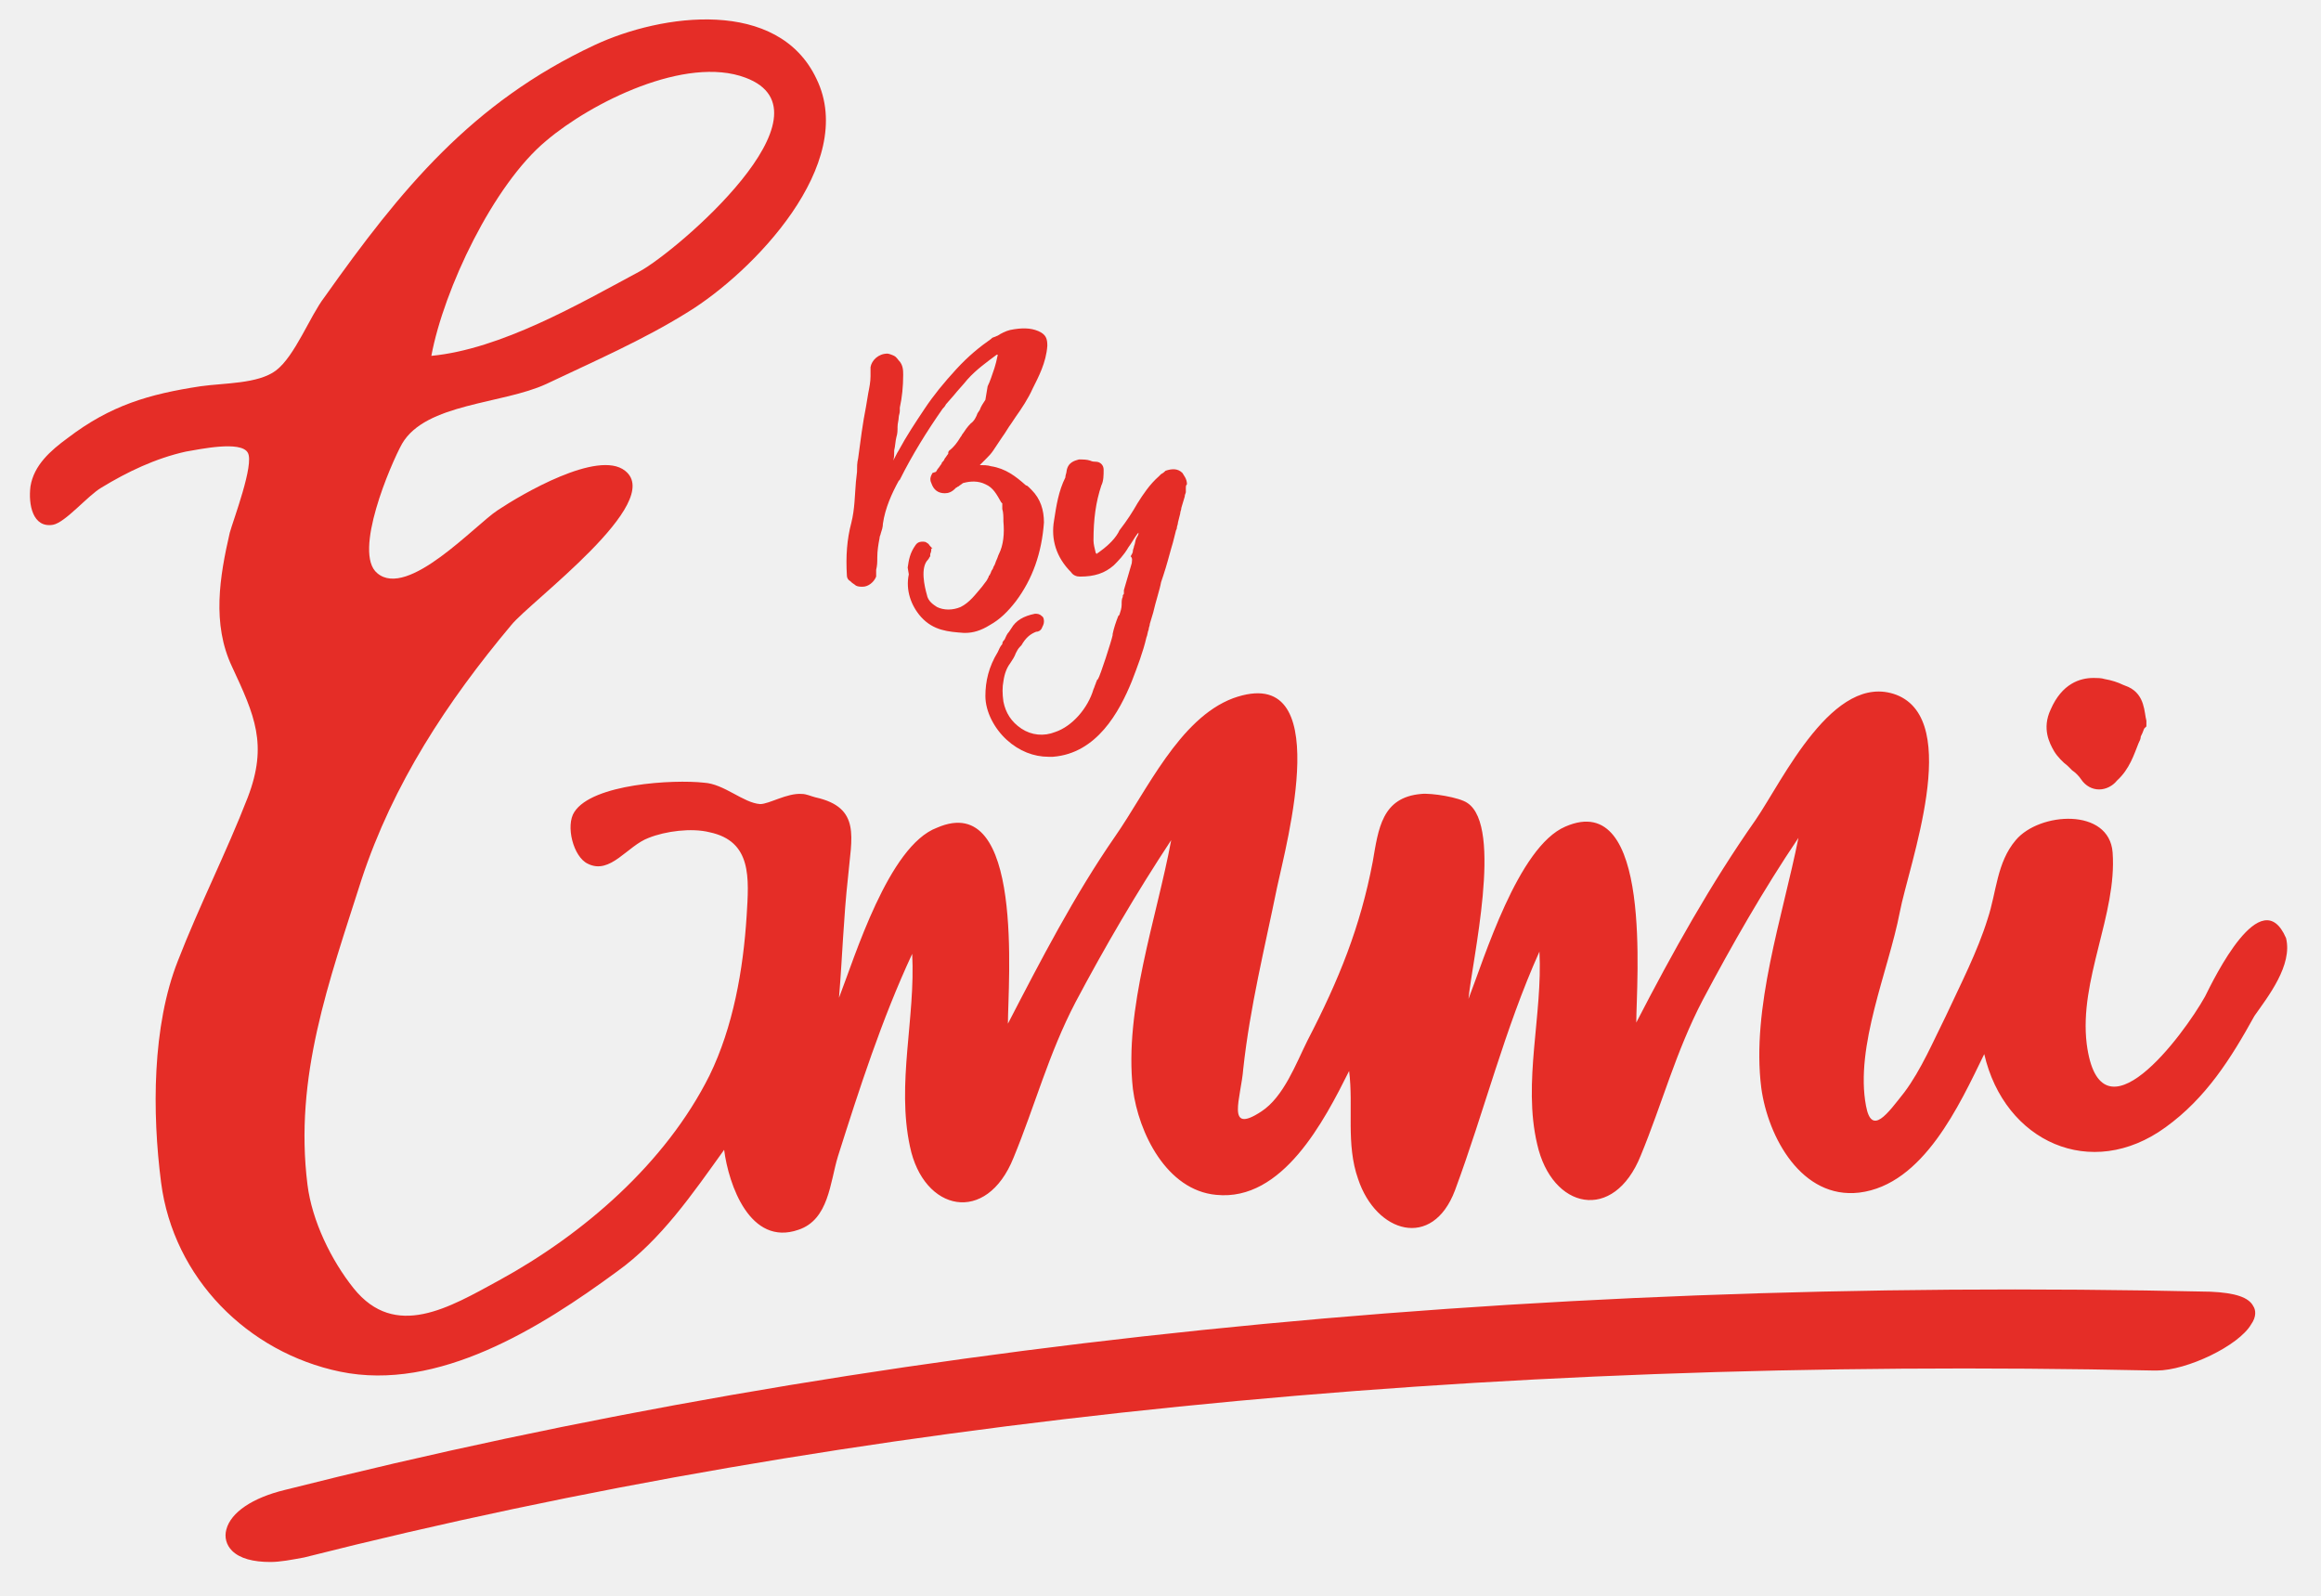
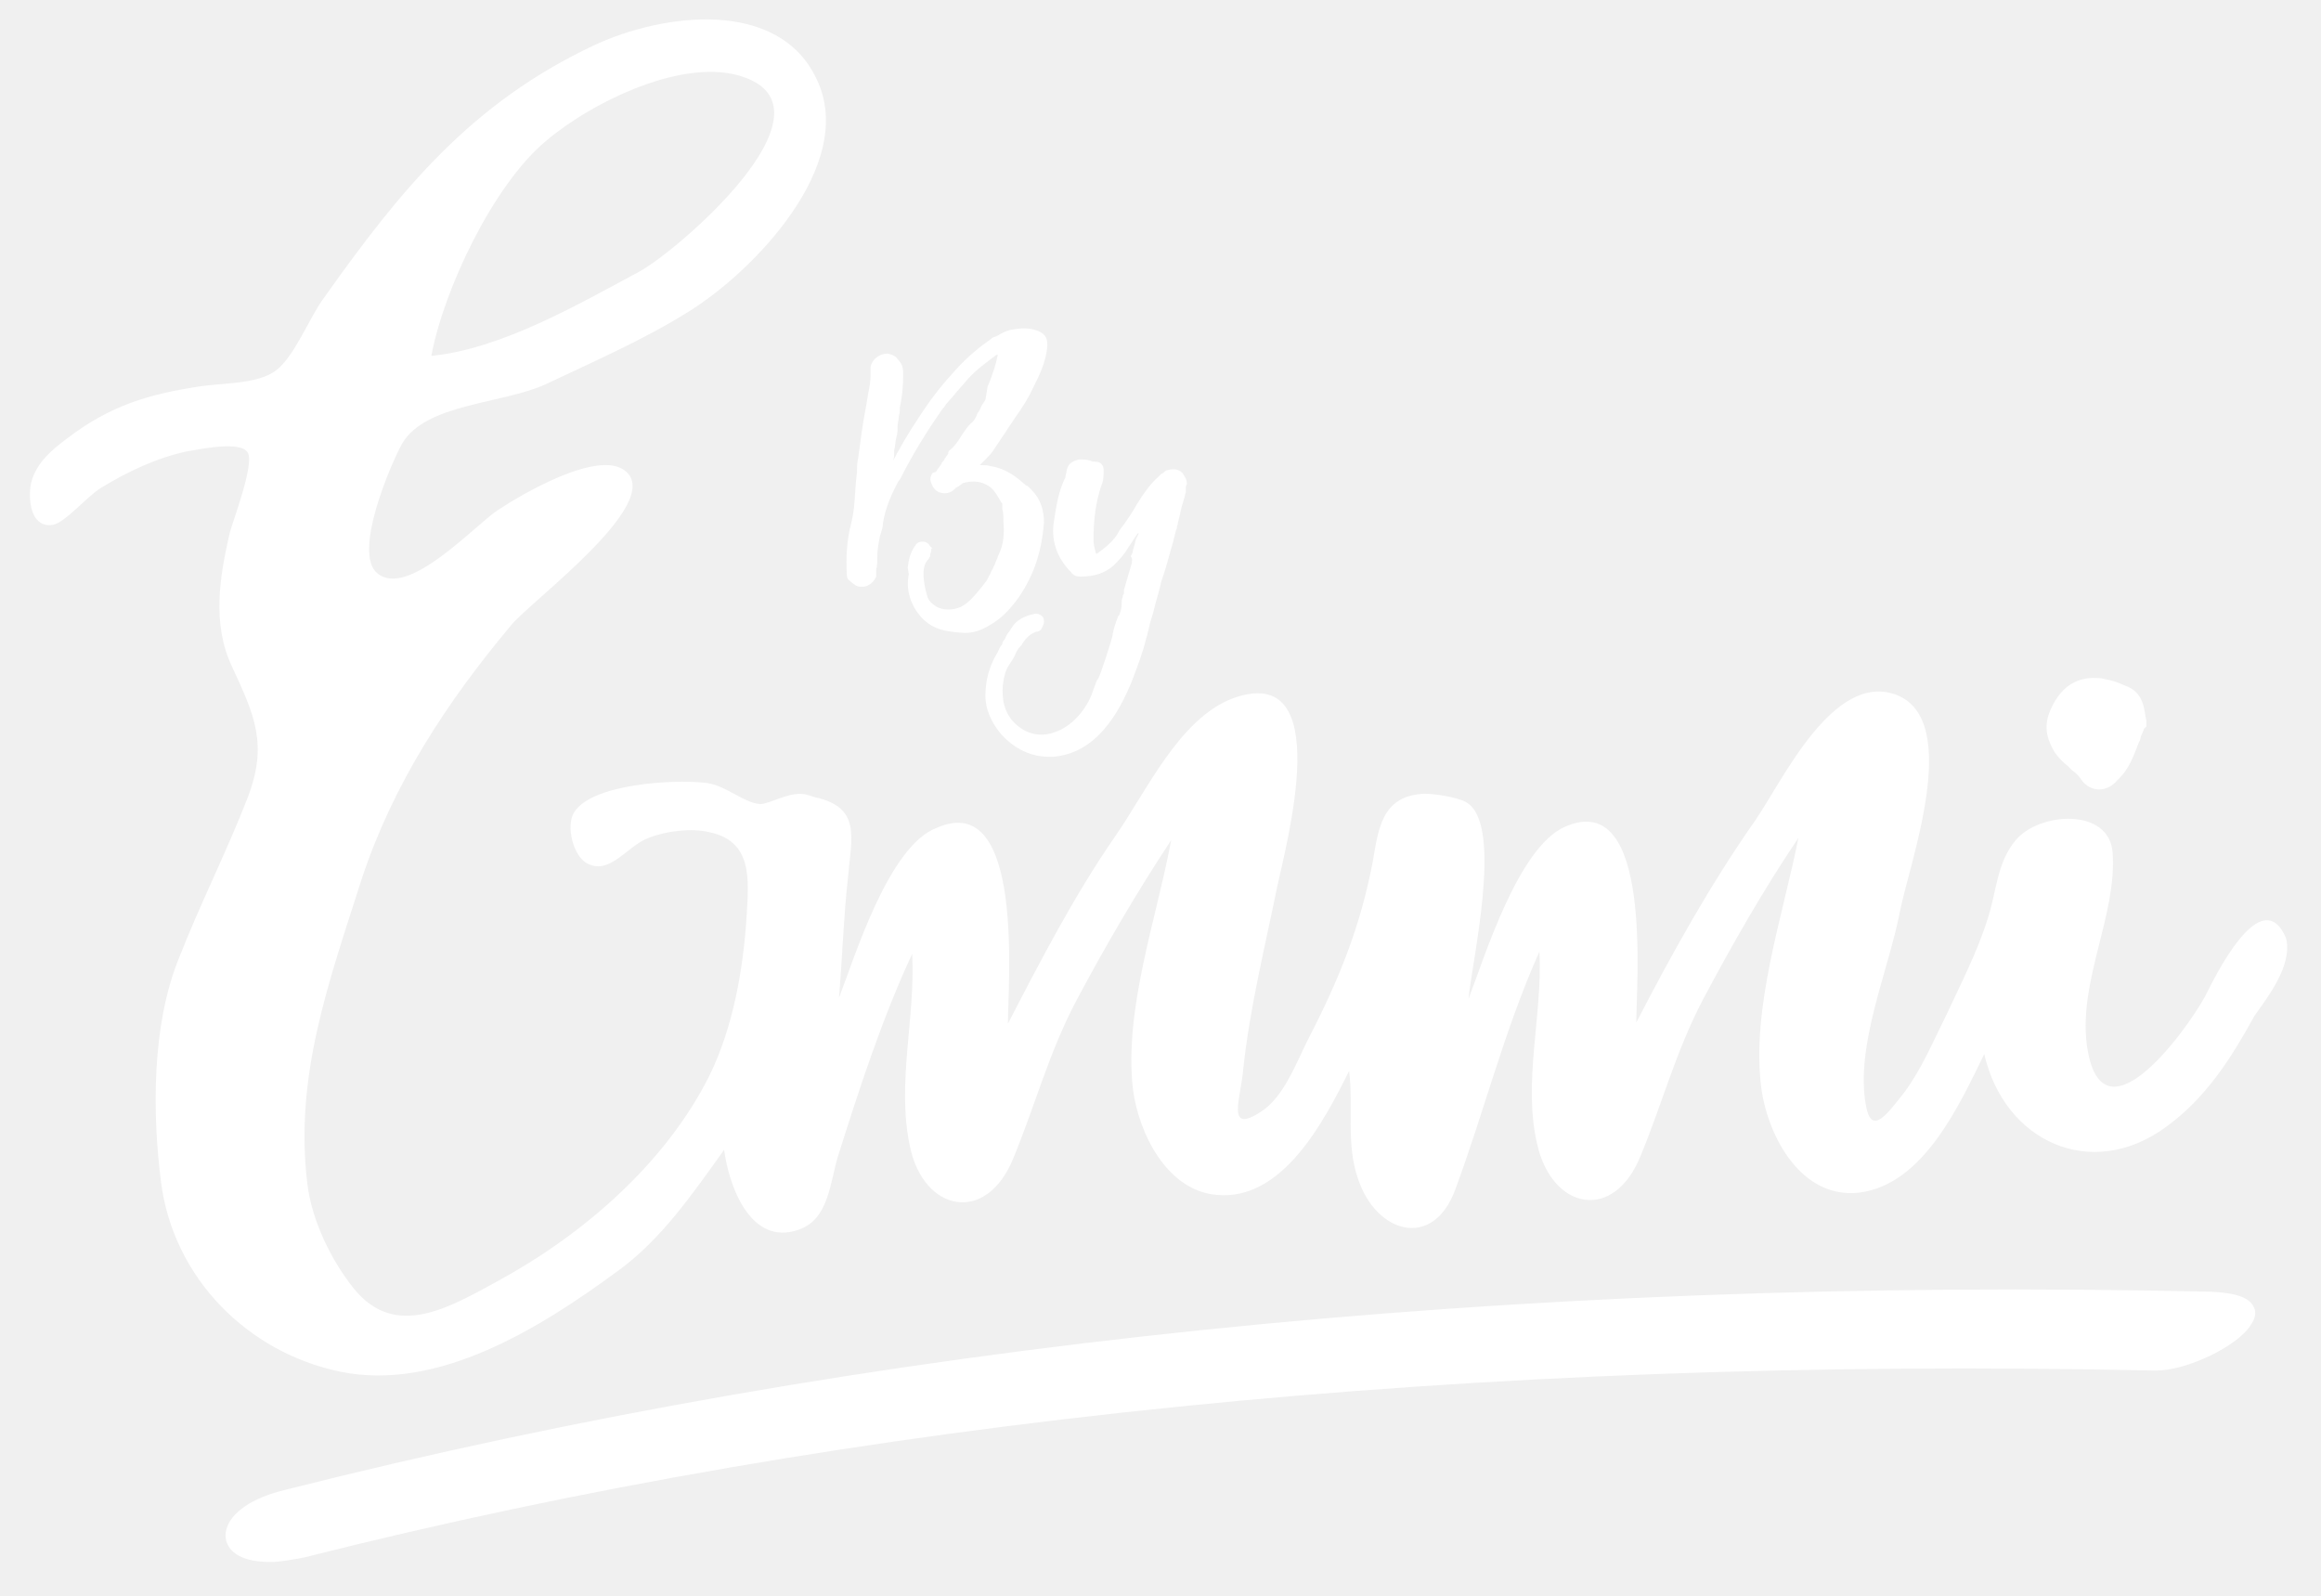
- <svg xmlns="http://www.w3.org/2000/svg" fill="#e52d27" width="120" height="82.5" viewBox="0 0 203.1 141.7">
+ <svg xmlns="http://www.w3.org/2000/svg" fill="#fff" width="120" height="82.5" viewBox="0 0 203.1 141.7">
  <path d="M88.7 53.4c1.5-2 2.3-4.3 2.5-7 0-1.1-.3-2.1-1.1-2.9l-.1-.1-.1-.1c-.1-.1-.2-.2-.3-.2-.9-.8-1.8-1.5-3.1-1.7-.3-.1-.7-.1-1-.1l.3-.3.3-.3c.2-.2.4-.4.6-.7l.6-.9.2-.3c.3-.4.5-.8.8-1.2l.4-.6c.5-.7 1.1-1.6 1.5-2.5.5-1 1.2-2.3 1.3-3.8 0-.6-.1-1-.8-1.3-.7-.3-1.5-.3-2.5-.1-.4.1-.8.3-1.1.5l-.5.2-.1.1c-1 .7-2 1.5-3.1 2.7-1.1 1.2-2 2.3-2.8 3.5-.8 1.2-1.6 2.4-2.3 3.7-.2.3-.3.6-.5.9.1-.2.1-.5.1-.7V40c.1-.4.1-.8.2-1.2.1-.3.1-.6.1-.9 0-.3.1-.6.1-.8 0-.2.1-.4.1-.6v-.3c.2-.9.3-1.9.3-2.9 0-.4 0-.9-.4-1.3-.1-.1-.2-.3-.4-.4-.2-.1-.5-.2-.6-.2-.8 0-1.4.6-1.5 1.2v.8c0 .5-.1 1-.2 1.5l-.2 1.2c-.3 1.5-.5 3.1-.7 4.6-.1.4-.1.8-.1 1.2l-.1.9c-.1 1.2-.1 2.4-.4 3.6-.4 1.5-.5 3-.4 4.7 0 .2.1.4.3.5l.1.1c.1.1.3.2.4.3.2.1.4.1.6.1.5 0 1-.4 1.2-.9v-.6c.1-.4.1-.7.1-1.1 0-.6.1-1.2.2-1.7 0-.2.1-.3.1-.4.1-.3.2-.6.2-.9.2-1.4.8-2.7 1.4-3.8l.1-.1c1.1-2.2 2.4-4.3 3.8-6.3.1-.1.2-.2.3-.4l.7-.8c.4-.5.8-.9 1.2-1.4.8-.9 1.8-1.6 2.6-2.2h.1c-.1.5-.2.9-.3 1.2-.2.6-.4 1.2-.6 1.6l-.2 1.2c-.2.3-.4.6-.5.9l-.2.3c-.1.3-.3.7-.6.9-.3.3-.5.6-.7.9-.1.1-.1.2-.2.3-.3.5-.6.9-1 1.2 0 0-.1.1-.1.2v.1c-.1.1-.2.3-.3.4l-.1.2c-.1.1-.2.2-.2.3-.1.1-.2.3-.3.4-.1.1-.1.2-.2.3l-.3.1c-.1.2-.3.5-.1.9.2.6.6.9 1.2.9.3 0 .6-.1.9-.4l.1-.1c.1 0 .1-.1.2-.1.1-.1.3-.2.4-.3.7-.2 1.4-.2 2 .1.7.3 1 .9 1.4 1.6l.1.1v.5c.1.3.1.7.1 1.1.1 1.1 0 2.1-.4 2.9-.1.2-.1.3-.2.5s-.1.3-.2.5c-.1.1-.1.3-.2.4-.1.1-.1.3-.2.4 0 .1 0 .1-.1.1v.1c-.1.2-.2.4-.3.5l-.3.4c-.6.7-1.1 1.4-1.9 1.8-.7.3-1.5.3-2.1 0-.3-.2-.8-.5-.9-1.1-.2-.7-.6-2.4.1-3.1.1-.1.1-.2.2-.3v-.2c.1-.2.1-.4.1-.5h.1l-.2-.2c-.1-.1-.1-.2-.3-.3 0 0-.1-.1-.3-.1h-.1c-.1 0-.4 0-.6.3-.5.7-.6 1.3-.7 2l.1.6c-.3 1.4.2 2.8 1.1 3.8 1.1 1.2 2.4 1.3 3.8 1.4h.1c.7 0 1.4-.2 2.2-.7.9-.5 1.6-1.2 2.3-2.1z" />
  <path d="M103.5 42c-.4-.4-.9-.4-1.5-.2-.1.1-.2.2-.4.3l-.2.2c-.8.7-1.4 1.6-1.9 2.4-.4.7-.9 1.5-1.6 2.4l-.1.2c-.4.7-1.1 1.3-1.8 1.8-.1 0-.1.1-.1.1l-.1-.1c-.1-.4-.2-.8-.2-1.1 0-1.9.2-3.4.7-4.9.2-.4.2-.9.2-1.4 0-.4-.3-.7-.7-.7-.1 0-.3 0-.5-.1-.3-.1-.6-.1-1-.1-.3.1-1 .2-1.1 1.1 0 .1-.1.3-.1.5-.6 1.2-.8 2.5-1 3.8-.3 1.7.2 3.3 1.5 4.6.2.3.5.4.8.4 1.3 0 2.2-.3 3-1 .4-.4.9-.9 1.3-1.6.3-.4.5-.8.8-1.2l.1-.1c0 .2-.1.3-.2.5s-.1.5-.2.7c0 .1-.1.3-.1.4 0 .2-.1.3-.2.5.2.2.1.4.1.6l-.7 2.4v.3c0 .1-.1.1-.1.2v.1c-.1.2-.1.4-.1.7 0 .3-.1.6-.2.9l-.1.1c-.2.5-.4 1.1-.5 1.6v.1c-.1.5-1.1 3.6-1.3 3.9l-.1.1c0 .1-.1.2-.1.3-.1.2-.1.3-.2.5-.5 1.7-1.9 3.3-3.4 3.8-1 .4-2.1.3-3-.3-.9-.6-1.4-1.4-1.6-2.4-.1-.7-.1-1.3 0-1.8.1-.7.3-1.2.6-1.6.2-.3.4-.6.5-.9.1-.2.2-.4.4-.6l.1-.1c.4-.7.8-1 1.3-1.2.2 0 .4-.1.5-.3.1-.2.2-.4.2-.6 0-.1 0-.4-.2-.5-.2-.2-.4-.2-.6-.2-1 .2-1.7.6-2.1 1.3l-.2.3c-.2.2-.3.5-.4.7-.1.1-.2.2-.2.4-.2.2-.3.5-.4.7-.8 1.3-1.1 2.6-1.1 3.9 0 1.4.8 2.9 1.9 3.9 1.1 1 2.4 1.5 3.7 1.5h.4c3.9-.3 5.9-4 7-6.7.5-1.3 1-2.6 1.3-3.9.1-.2.1-.5.2-.7 0-.2.1-.3.1-.5l.3-1c.2-.9.6-2.1.7-2.7l.2-.6c.3-.9.5-1.7.7-2.4.1-.3.2-.7.3-1.1l.1-.4c0-.1.1-.2.1-.3 0-.2.1-.3.1-.5l.2-.8c0-.2.1-.3.1-.5.1-.3.2-.7.3-1 0-.2.1-.3.1-.4v-.4c0-.1 0-.2.1-.3 0-.5-.3-.8-.4-1zm84 19l-.5-.2c-.4-.2-1-.4-1.6-.5-.3-.1-.7-.1-1-.1-1.2 0-2.8.5-3.8 2.8-.8 1.7-.1 3 .3 3.7.3.5.8 1 1.2 1.3l.4.4c.3.2.6.5.8.8.4.6 1 .9 1.6.9.6 0 1.2-.3 1.6-.8 1.1-1 1.5-2.3 1.9-3.3.1-.2.2-.4.2-.6.1-.2.2-.4.3-.7l.2-.2V64c-.2-.7-.1-2.3-1.6-3z" />
  <path d="M201.5 83.3c-2.2-5.1-6.4 3.6-7.2 5.2-1.9 3.4-9.3 13.4-10.5 4.2-.7-5.7 2.7-11.5 2.3-17-.3-4-6.5-3.6-8.6-1.1-1.7 2-1.7 4.6-2.5 7-.9 2.9-2.4 5.8-3.7 8.6-1.1 2.2-2.2 4.8-3.7 6.8-1.5 1.9-2.9 3.9-3.4 1.2-1-5.3 2-12 3-17.2.8-4.2 5.6-17-.3-19.3-5.6-2.1-10.1 7.6-12.5 11.1-4 5.7-7.4 11.8-10.6 18 0-3.5 1.5-20.8-6.3-17.4-4.2 1.8-7.2 11.7-8.6 15.3.3-3.3 3.1-15.3-.1-17.4-.7-.5-3.2-.9-4.1-.8-3.5.3-3.8 3.1-4.3 6-1.1 5.8-3 10.5-5.8 15.9-1 2-2.1 5-4.1 6.3-3.2 2.1-1.8-1.2-1.6-3.8.6-5.5 1.9-10.7 3-16.1.8-3.8 5.3-20.1-3.9-16.8-4.8 1.8-7.7 8.3-10.5 12.3-3.6 5.2-6.6 11-9.5 16.6 0-3.5 1.5-20.8-6.3-17.4-4.3 1.6-7.3 11.5-8.7 15.1.3-3.6.4-7.1.8-10.7.3-3.5 1.2-6.2-2.9-7.1-.4-.1-.8-.3-1.2-.3-1.3-.1-2.9.9-3.7.9-1.5-.1-3.2-1.8-5-1.9-2.7-.3-9.9.1-11.5 2.6-.8 1.2-.1 4 1.2 4.6 2 1 3.5-1.6 5.4-2.3 1.5-.6 3.8-.9 5.4-.5 3.8.8 3.5 4.1 3.3 7.4-.3 4.8-1.2 9.9-3.3 14.2-3.9 7.8-11.2 14.1-18.7 18.2-4.4 2.4-9.2 5.3-12.9.7-2-2.5-3.7-6-4.1-9.2-1.2-9.6 1.9-18 4.8-27.1 2.8-8.5 7.6-15.8 13.3-22.6 1.7-2.1 13.7-10.9 10.1-13.7-2.4-1.9-9.2 2.1-11.3 3.5-2 1.3-8 7.9-10.7 5.6-2.2-1.8 1.2-9.7 2.2-11.5 2.1-3.6 8.9-3.5 12.8-5.3 4.2-2 8.6-3.9 12.6-6.4C65.3 24.2 74.7 14.6 71 7 67.6-.2 57.3 1.2 51.3 4c-10.9 5.1-17.2 12.8-24 22.4-1.3 1.7-2.6 5.2-4.3 6.5-1.6 1.2-4.6 1.1-6.7 1.4-4.6.7-8 1.7-11.8 4.6-1.5 1.1-3 2.4-3.3 4.3-.2 1.6.2 3.7 2 3.4 1.1-.2 3.1-2.6 4.3-3.3 2.3-1.4 4.8-2.6 7.5-3.2 1.2-.2 4.9-1 5.5.1.6 1-1.3 6-1.6 7.1-.9 3.9-1.6 8.1.2 11.9 2 4.3 3.2 6.9 1.4 11.6-1.9 4.9-4.3 9.6-6.2 14.5C12 91.1 12 98.8 12.8 105c1.1 8.5 7.7 15.1 15.9 16.8 8.7 1.8 17.8-3.9 24.6-8.9 3.9-2.8 6.7-6.9 9.5-10.8.4 3.1 2.3 8.6 6.6 7.1 2.7-.9 2.8-4.2 3.5-6.5 1.9-6 3.9-12.2 6.6-18 .3 5.7-1.4 11.5-.2 17.1 1.2 5.8 6.8 7 9.2 1 1.9-4.6 3.1-9.2 5.5-13.8 2.6-4.9 5.4-9.7 8.5-14.4-1.3 7-4.2 15-3.4 22.1.5 3.9 3 9 7.4 9.4 5.9.6 9.6-6.6 11.8-11 .4 3.2-.3 6.5.8 9.6 1.6 4.8 6.6 6.3 8.6 1 2.6-7 4.4-14.3 7.5-21.2.3 5.6-1.5 11.6-.2 17.1 1.3 5.8 6.8 7 9.2 1 1.9-4.6 3.1-9.2 5.5-13.8 2.6-4.9 5.4-9.8 8.5-14.4-1.4 7-4.2 15.1-3.3 22.2.6 4.4 3.6 9.9 8.7 9.3 5.7-.7 8.9-7.8 11.1-12.3 1.8 7.8 9.5 11.3 16.1 6.5 3.6-2.6 5.8-6.1 7.9-9.9 1.2-1.7 3.4-4.5 2.8-6.9zM36.8 31.6c1.1-5.9 5.5-15.2 10.2-19.1 4-3.4 12.4-7.6 17.7-5.6 8.3 3.1-6.1 15.4-9.4 17.2C49.9 27 43 31 36.8 31.6zM198.6 116c-.4-.8-1.6-1.2-3.8-1.3-62.1-1.4-119.6 4.6-171 17.6-2.9.7-4.8 2-5.2 3.5-.2.7 0 1.4.5 1.9.7.7 1.9 1 3.4 1 .9 0 1.9-.2 3-.4 48.6-12.3 103.9-17.9 164.3-16.6h.2c2.7 0 7.3-2.2 8.4-4.1.5-.7.4-1.3.2-1.6z" />
</svg>
